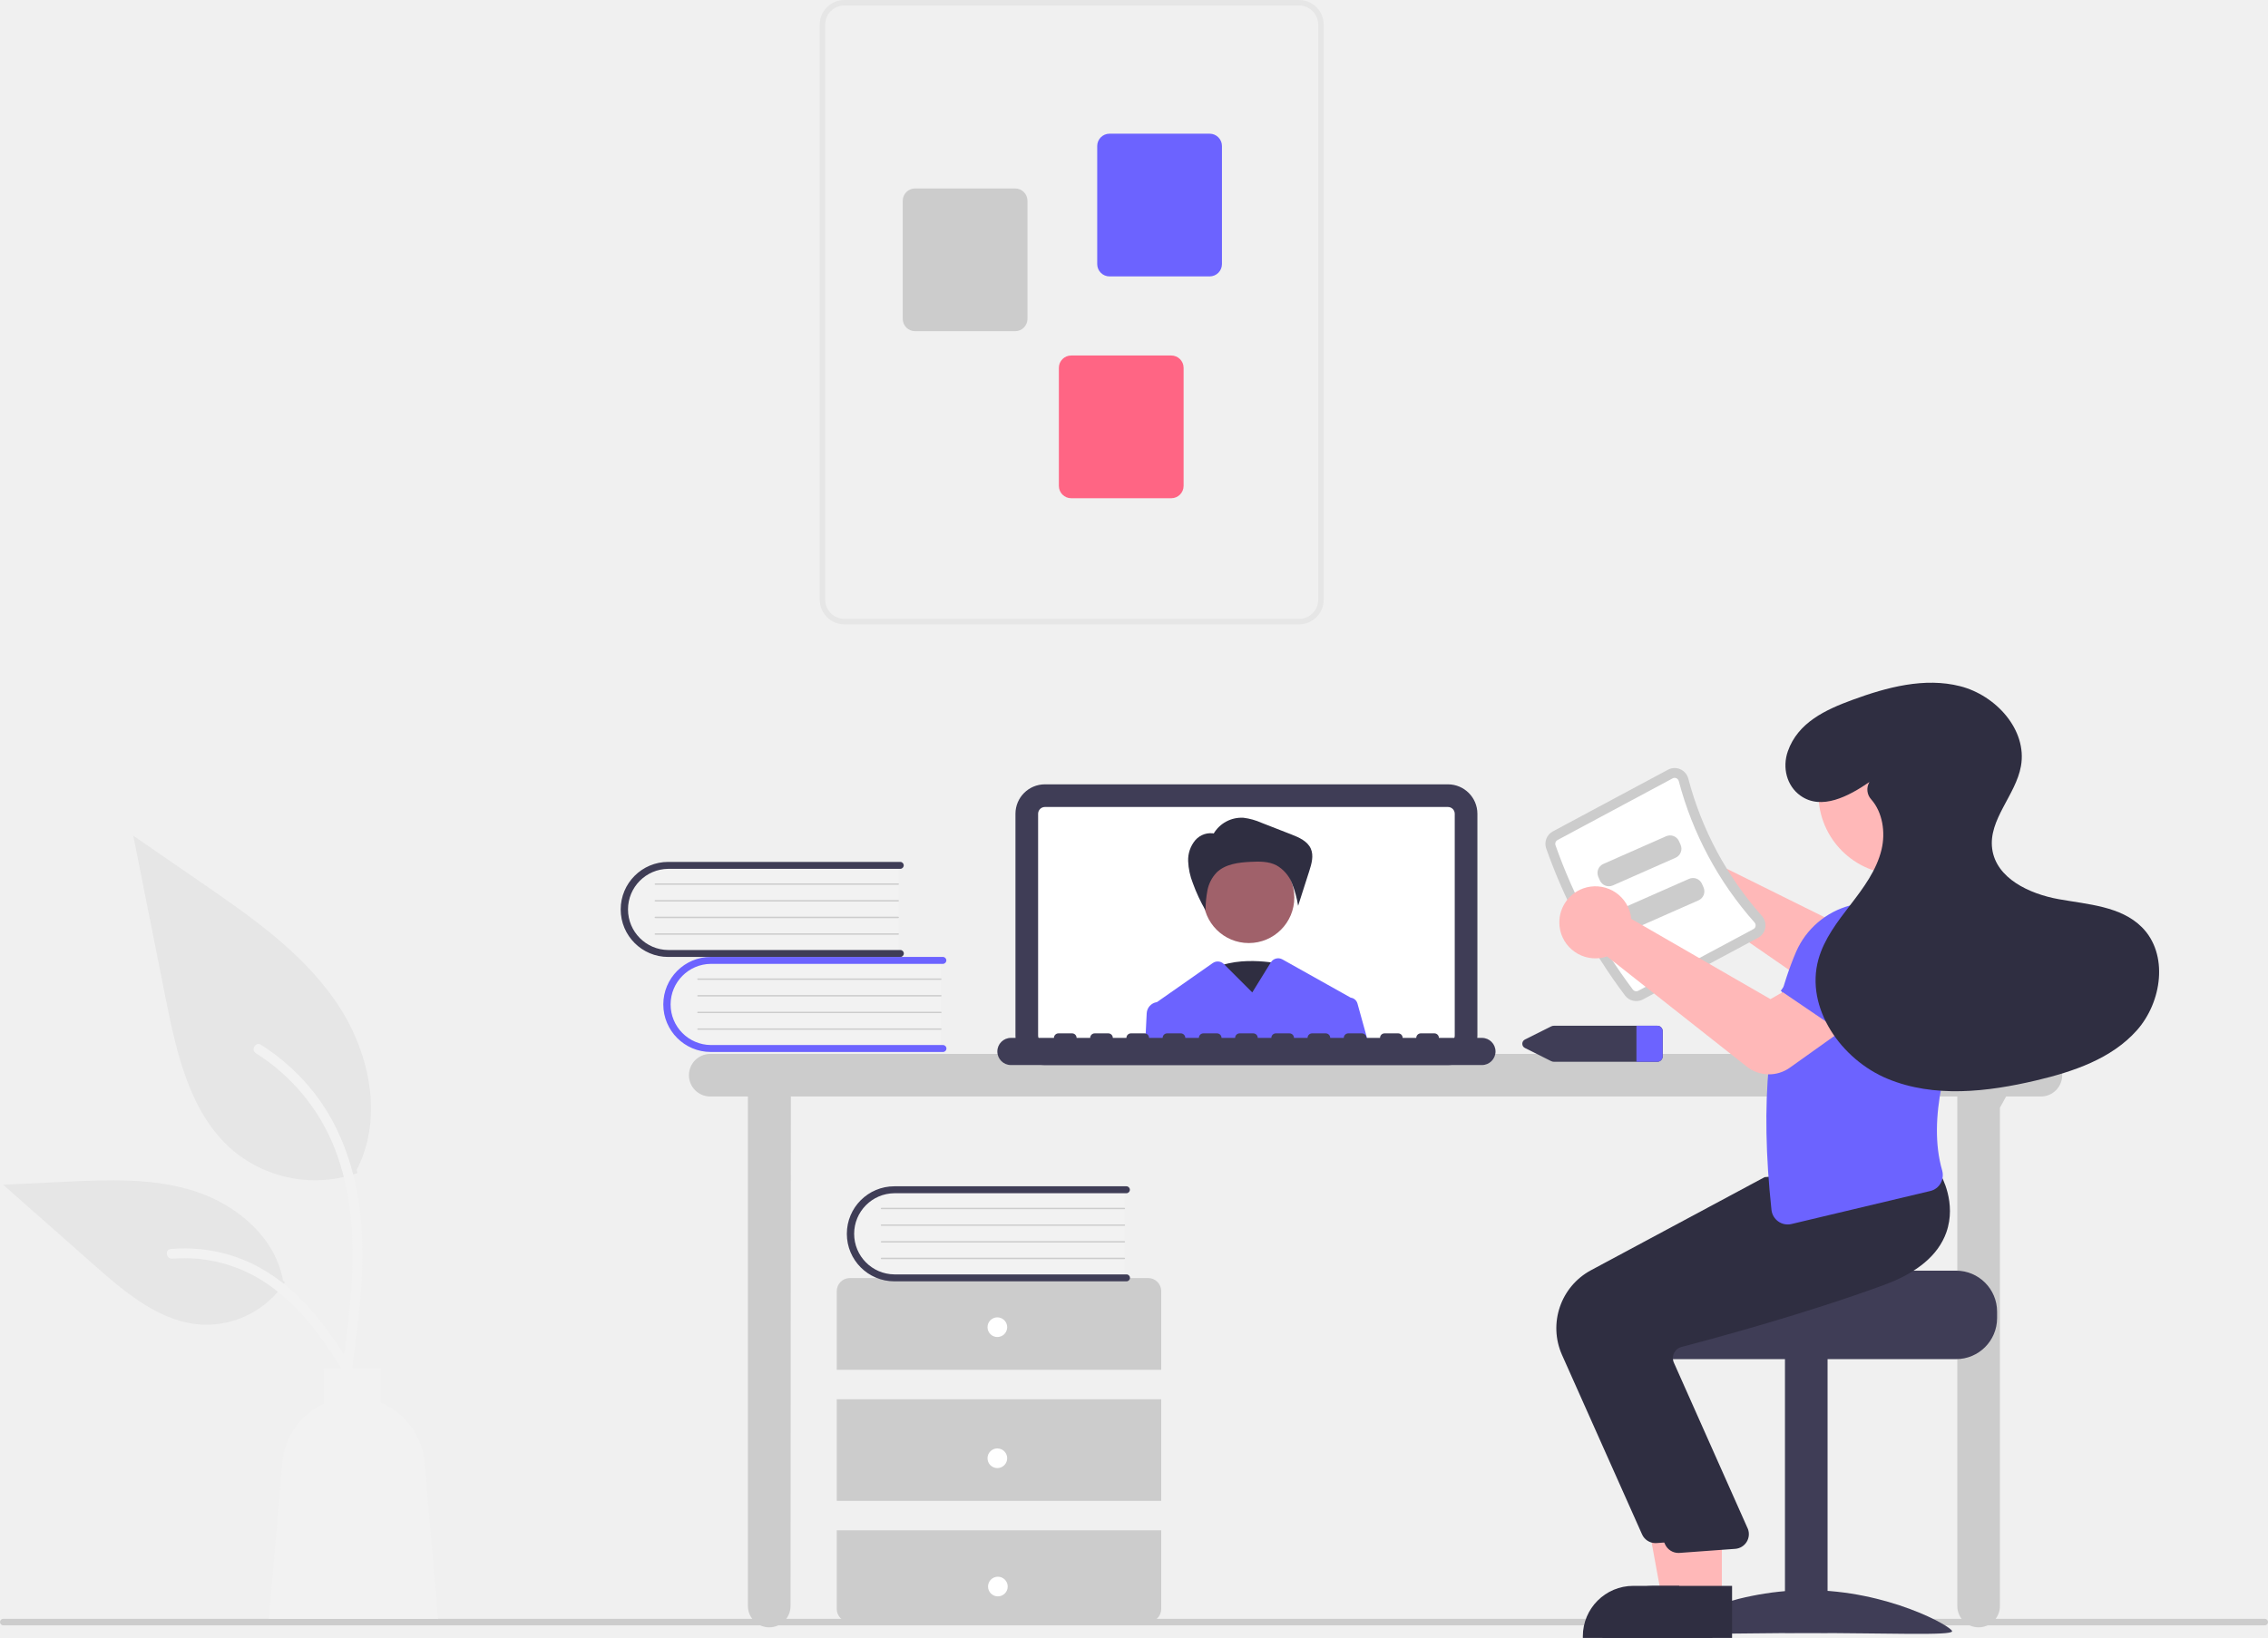
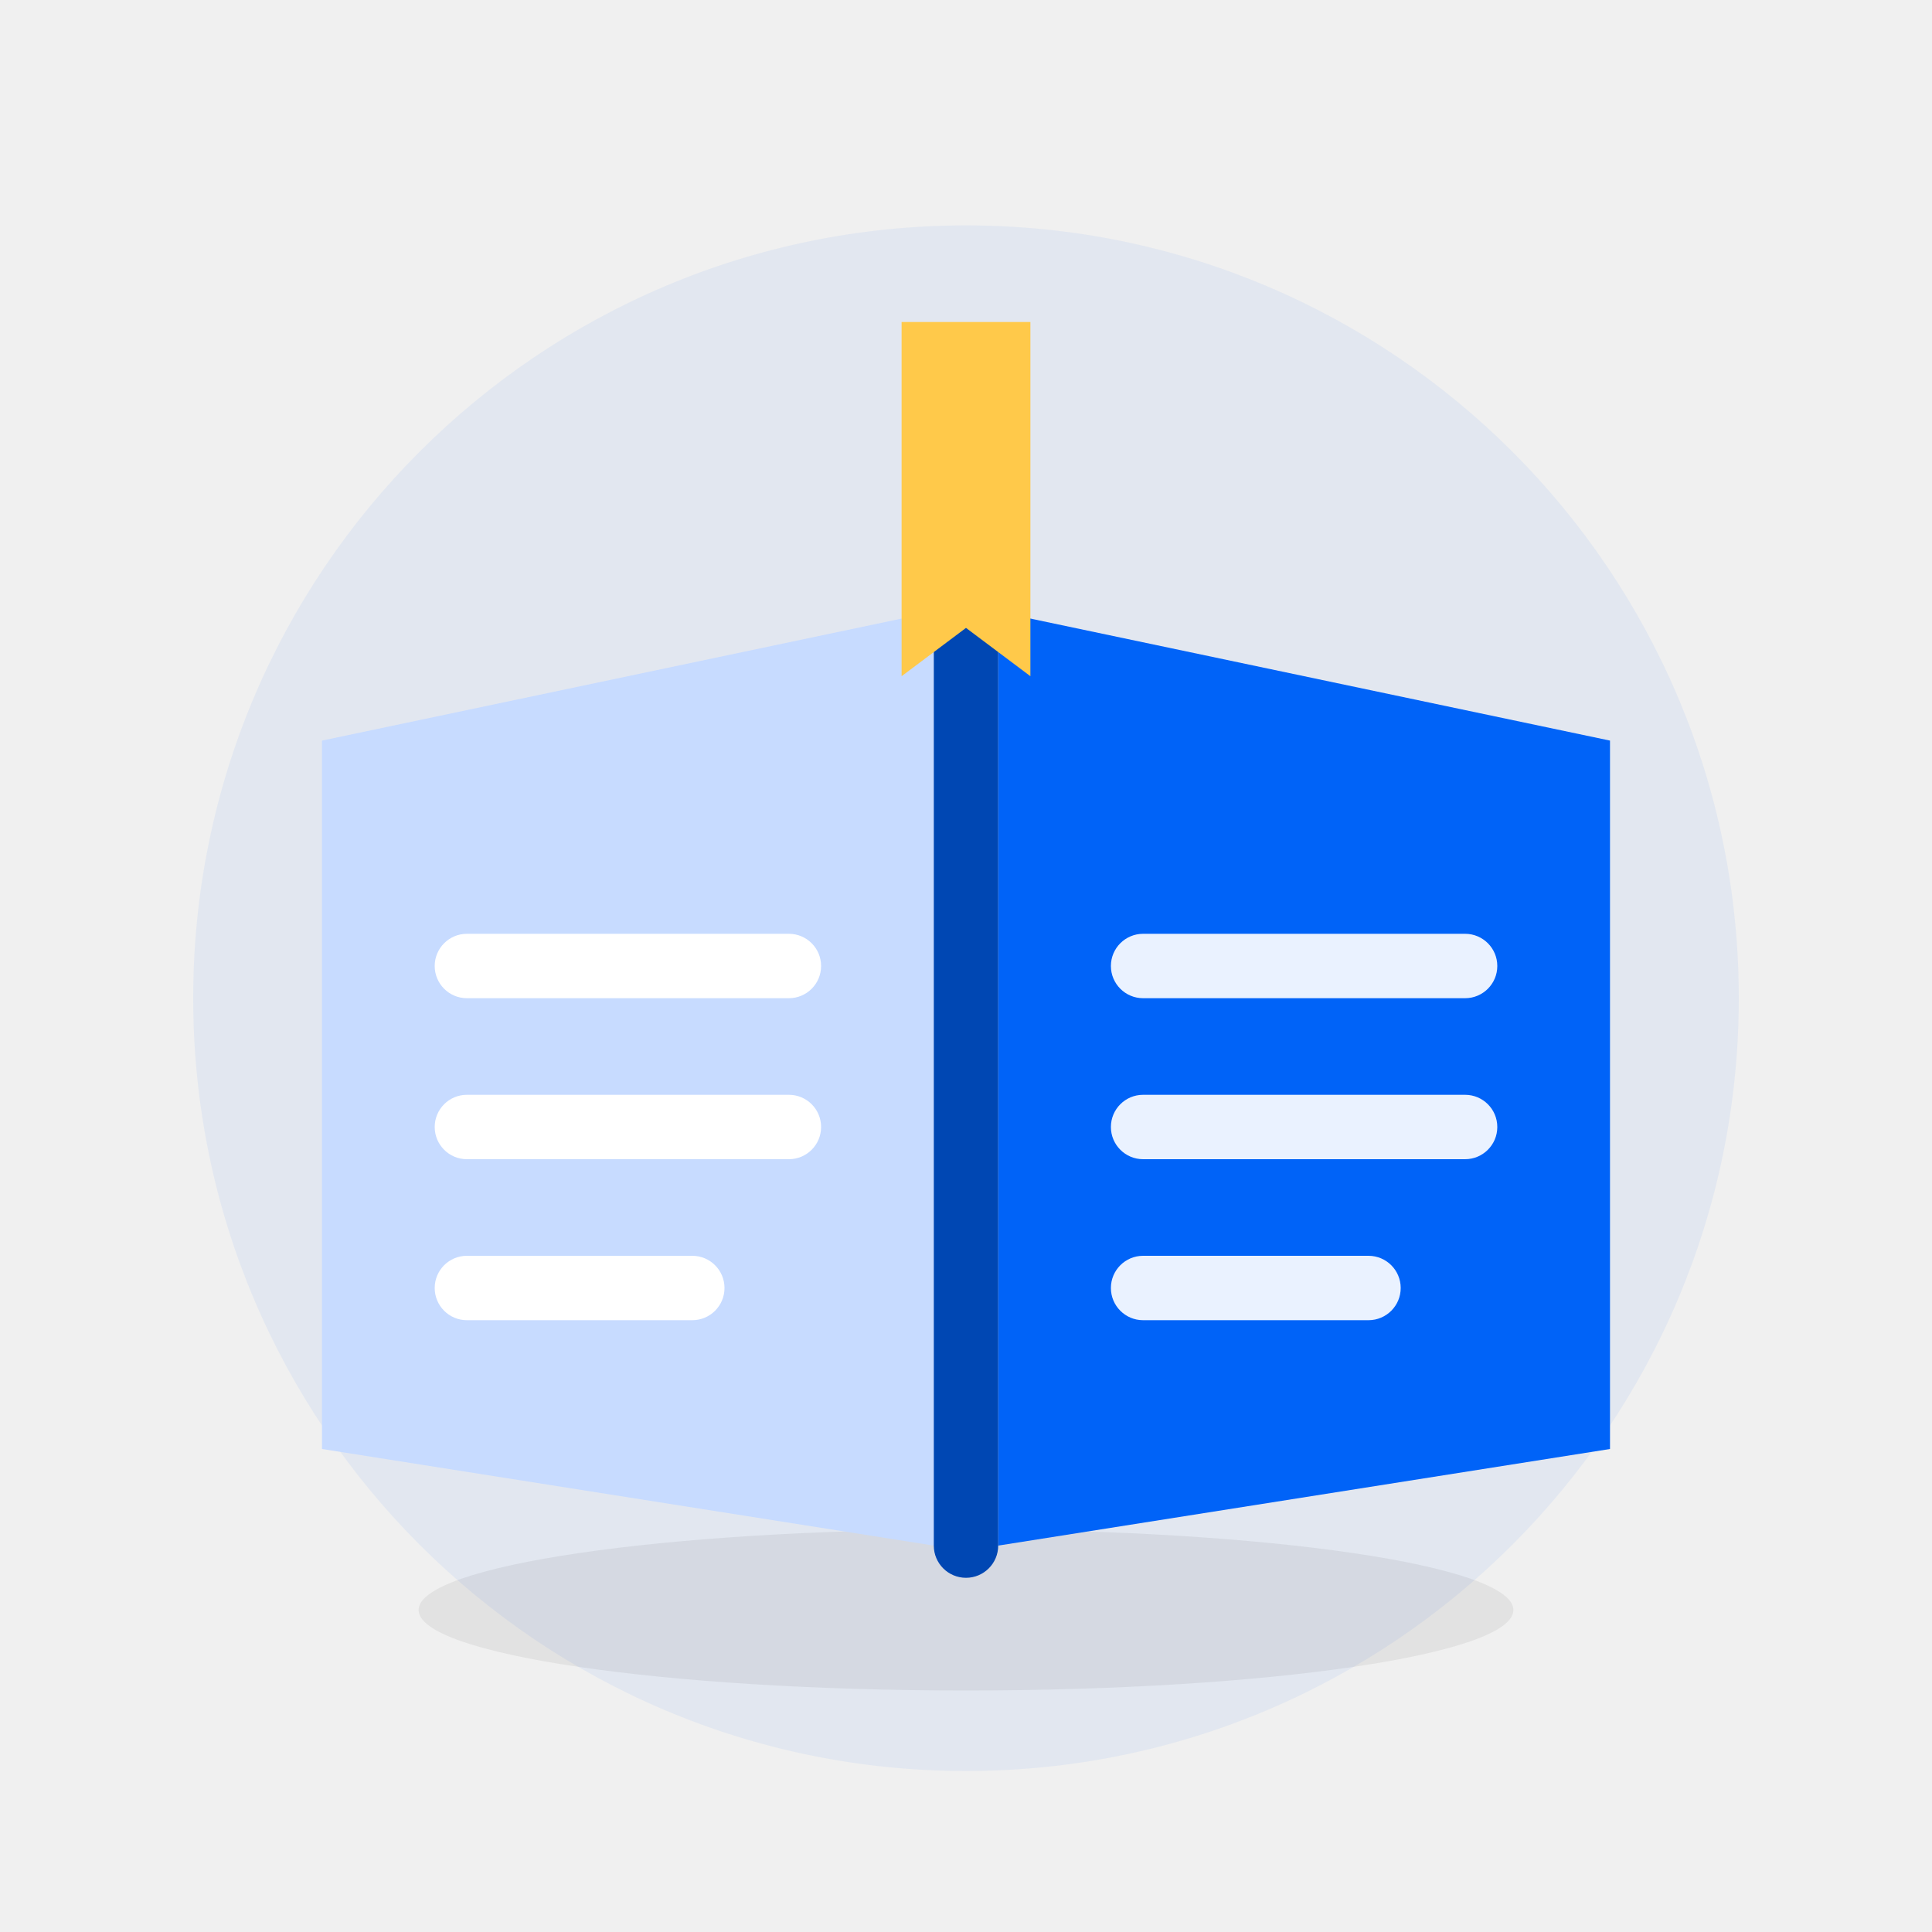
- <svg xmlns="http://www.w3.org/2000/svg" id="b05a6369-67c7-4001-9b85-a83fbbd225d4" data-name="Layer 1" width="692" height="499.877" viewBox="0 0 692 499.877">
-   <path d="M945,696.105H255a1,1,0,0,1,0-2H945a1,1,0,0,1,0,2Z" transform="translate(-254 -200.0616)" fill="#ccc" />
-   <path d="M876.704,521.703h-406a6.5,6.5,0,1,0,0,13h11.5v155.5a6.5,6.5,0,0,0,13,0l.099-155.5H851.204v155.5a6.5,6.5,0,0,0,13,0V538.13l1.891-3.427h10.609a6.5,6.5,0,1,0,0-13Z" transform="translate(-254 -200.0616)" fill="#ccc" />
-   <path d="M695.794,525.105H572.812a8.992,8.992,0,0,1-8.982-8.982V448.414a8.992,8.992,0,0,1,8.982-8.982H695.794a8.992,8.992,0,0,1,8.982,8.982v67.709A8.992,8.992,0,0,1,695.794,525.105Z" transform="translate(-254 -200.0616)" fill="#3f3d56" />
-   <path d="M695.793,446.345H572.813a2.074,2.074,0,0,0-2.07,2.07v67.71a2.074,2.074,0,0,0,2.07,2.07H695.793a2.074,2.074,0,0,0,2.07-2.07v-67.71A2.074,2.074,0,0,0,695.793,446.345Z" transform="translate(-254 -200.0616)" fill="#fff" />
-   <path d="M644.792,494.283s-14.722-3.392-22.82,2.827,10.306,20.355,10.306,20.355Z" transform="translate(-254 -200.0616)" fill="#2f2e41" />
-   <circle cx="381.024" cy="273.924" r="13.887" fill="#a0616a" />
-   <path d="M624.286,454.492a9.898,9.898,0,0,1,9.126-4.856,19.397,19.397,0,0,1,5.515,1.544l9.078,3.541c2.349.916,4.922,2.039,5.941,4.345.946,2.141.24,4.613-.474,6.841l-3.397,10.593a32.246,32.246,0,0,0-1.925-6.998,10.835,10.835,0,0,0-4.704-5.364c-2.358-1.21-5.137-1.185-7.785-1.057-3.749.18-7.826.657-10.489,3.302a10.895,10.895,0,0,0-2.765,5.399,32.5,32.5,0,0,0-.58,6.112,50.669,50.669,0,0,1-3.869-8.295,20.525,20.525,0,0,1-1.438-6.715,9.444,9.444,0,0,1,2.165-6.387,6.195,6.195,0,0,1,6.231-1.961Z" transform="translate(-254 -200.0616)" fill="#2f2e41" />
-   <path d="M668.183,506.325a2.472,2.472,0,0,0-2.07-1.79.86.86,0,0,0-.1-.06L645.282,492.856a2.637,2.637,0,0,0-3.528.908l-5.67,9.18-8.54-8.54-.136-.136a2.636,2.636,0,0,0-3.376-.295l-17.038,11.931c-.03,0-.06.01-.09.01a3.633,3.633,0,0,0-3.03,3.39l-.44,8.89h68.04Z" transform="translate(-254 -200.0616)" fill="#6c63ff" />
-   <path d="M706.158,516.814H693.03a1.382,1.382,0,0,0-1.382-1.382h-4.145a1.382,1.382,0,0,0-1.382,1.382h-4.145a1.382,1.382,0,0,0-1.382-1.382H676.449a1.382,1.382,0,0,0-1.382,1.382h-4.145a1.382,1.382,0,0,0-1.382-1.382h-4.145a1.382,1.382,0,0,0-1.382,1.382h-4.145A1.382,1.382,0,0,0,658.485,515.432h-4.145a1.382,1.382,0,0,0-1.382,1.382h-4.145a1.382,1.382,0,0,0-1.382-1.382H643.285a1.382,1.382,0,0,0-1.382,1.382H637.758a1.382,1.382,0,0,0-1.382-1.382h-4.145a1.382,1.382,0,0,0-1.382,1.382h-4.145a1.382,1.382,0,0,0-1.382-1.382h-4.145a1.382,1.382,0,0,0-1.382,1.382H615.649a1.382,1.382,0,0,0-1.382-1.382h-4.145a1.382,1.382,0,0,0-1.382,1.382h-4.145a1.382,1.382,0,0,0-1.382-1.382h-4.145a1.382,1.382,0,0,0-1.382,1.382h-4.145a1.382,1.382,0,0,0-1.382-1.382h-4.145a1.382,1.382,0,0,0-1.382,1.382H582.485a1.382,1.382,0,0,0-1.382-1.382H576.958a1.382,1.382,0,0,0-1.382,1.382H562.449a4.145,4.145,0,0,0,0,8.291H706.158a4.145,4.145,0,0,0,0-8.291Z" transform="translate(-254 -200.0616)" fill="#3f3d56" />
-   <path d="M541.079,492.74v27.526H472.117a13.771,13.771,0,1,1,0-27.526Z" transform="translate(-254 -200.0616)" fill="#f2f2f2" />
-   <path d="M542.773,520.054a1.059,1.059,0,0,1-1.059,1.059h-70.826a14.504,14.504,0,1,1,0-29.008h70.826a1.059,1.059,0,0,1,0,2.117h-70.826a12.387,12.387,0,0,0,0,24.773h70.826A1.059,1.059,0,0,1,542.773,520.054Z" transform="translate(-254 -200.0616)" fill="#6c63ff" />
-   <path d="M541.079,499.092H466.971a.212.212,0,1,1,0-.423h74.108a.212.212,0,0,1,0,.423Z" transform="translate(-254 -200.0616)" fill="#ccc" />
-   <path d="M541.079,504.174H466.971a.212.212,0,1,1,0-.423h74.108a.212.212,0,0,1,0,.423Z" transform="translate(-254 -200.0616)" fill="#ccc" />
-   <path d="M541.079,509.255H466.971a.212.212,0,1,1,0-.423h74.108a.212.212,0,0,1,0,.423Z" transform="translate(-254 -200.0616)" fill="#ccc" />
-   <path d="M541.079,514.337H466.971a.212.212,0,1,1,0-.423h74.108a.212.212,0,0,1,0,.423Z" transform="translate(-254 -200.0616)" fill="#ccc" />
-   <path d="M528.079,463.74v27.526H459.117a13.771,13.771,0,1,1,0-27.526Z" transform="translate(-254 -200.0616)" fill="#f2f2f2" />
-   <path d="M529.773,491.054a1.059,1.059,0,0,1-1.059,1.059h-70.826a14.504,14.504,0,1,1,0-29.008h70.826a1.059,1.059,0,0,1,0,2.117h-70.826a12.387,12.387,0,0,0,0,24.773h70.826A1.059,1.059,0,0,1,529.773,491.054Z" transform="translate(-254 -200.0616)" fill="#3f3d56" />
-   <path d="M528.079,470.092H453.971a.212.212,0,1,1,0-.423h74.108a.212.212,0,0,1,0,.423Z" transform="translate(-254 -200.0616)" fill="#ccc" />
-   <path d="M528.079,475.174H453.971a.212.212,0,1,1,0-.423h74.108a.212.212,0,0,1,0,.423Z" transform="translate(-254 -200.0616)" fill="#ccc" />
-   <path d="M528.079,480.255H453.971a.212.212,0,1,1,0-.423h74.108a.212.212,0,0,1,0,.423Z" transform="translate(-254 -200.0616)" fill="#ccc" />
-   <path d="M528.079,485.337H453.971a.212.212,0,1,1,0-.423h74.108a.212.212,0,0,1,0,.423Z" transform="translate(-254 -200.0616)" fill="#ccc" />
-   <path d="M608.303,618.105v-24a4,4,0,0,0-4-4h-91a4,4,0,0,0-4,4v24Z" transform="translate(-254 -200.0616)" fill="#ccc" />
-   <rect x="255.303" y="427.043" width="99" height="31" fill="#ccc" />
-   <path d="M509.303,667.105v24a4,4,0,0,0,4,4h91a4,4,0,0,0,4-4v-24Z" transform="translate(-254 -200.0616)" fill="#ccc" />
-   <circle cx="304.303" cy="405.043" r="3" fill="#fff" />
-   <circle cx="304.303" cy="445.043" r="3" fill="#fff" />
-   <circle cx="304.464" cy="484.196" r="3" fill="#fff" />
-   <path d="M597.079,562.74v27.526H528.117a13.771,13.771,0,1,1,0-27.526Z" transform="translate(-254 -200.0616)" fill="#f2f2f2" />
-   <path d="M598.773,590.054a1.059,1.059,0,0,1-1.059,1.059h-70.826a14.504,14.504,0,1,1,0-29.008h70.826a1.059,1.059,0,0,1,0,2.117h-70.826a12.387,12.387,0,0,0,0,24.773h70.826A1.059,1.059,0,0,1,598.773,590.054Z" transform="translate(-254 -200.0616)" fill="#3f3d56" />
-   <path d="M597.079,569.092H522.971a.212.212,0,1,1,0-.423h74.108a.212.212,0,0,1,0,.423Z" transform="translate(-254 -200.0616)" fill="#ccc" />
-   <path d="M597.079,574.174H522.971a.212.212,0,1,1,0-.423h74.108a.212.212,0,0,1,0,.423Z" transform="translate(-254 -200.0616)" fill="#ccc" />
-   <path d="M597.079,579.255H522.971a.212.212,0,1,1,0-.423h74.108a.212.212,0,0,1,0,.423Z" transform="translate(-254 -200.0616)" fill="#ccc" />
-   <path d="M597.079,584.337H522.971a.212.212,0,1,1,0-.423h74.108a.212.212,0,0,1,0,.423Z" transform="translate(-254 -200.0616)" fill="#ccc" />
-   <path d="M504.11,383.083v-175.5a7.53,7.53,0,0,1,7.521-7.521H650.36a7.53,7.53,0,0,1,7.521,7.521v175.5a7.53,7.53,0,0,1-7.521,7.521H511.632A7.53,7.53,0,0,1,504.11,383.083Zm7.521-181.35a5.857,5.857,0,0,0-5.85,5.85v175.5a5.857,5.857,0,0,0,5.85,5.85H650.36a5.857,5.857,0,0,0,5.85-5.85v-175.5a5.857,5.857,0,0,0-5.85-5.85Z" transform="translate(-254 -200.0616)" fill="#e6e6e6" />
-   <path d="M588.775,280.659V244.624a3.765,3.765,0,0,1,3.761-3.761h30.537a3.765,3.765,0,0,1,3.761,3.761v36.036a3.765,3.765,0,0,1-3.761,3.761h-30.537A3.765,3.765,0,0,1,588.775,280.659Z" transform="translate(-254 -200.0616)" fill="#6c63ff" />
-   <path d="M529.44,297.374V261.338a3.765,3.765,0,0,1,3.761-3.761h30.537a3.765,3.765,0,0,1,3.761,3.761v36.036a3.765,3.765,0,0,1-3.761,3.761h-30.537A3.765,3.765,0,0,1,529.44,297.374Z" transform="translate(-254 -200.0616)" fill="#ccc" />
-   <path d="M577.075,348.352V312.317a3.765,3.765,0,0,1,3.761-3.761h30.537a3.765,3.765,0,0,1,3.761,3.761v36.036a3.765,3.765,0,0,1-3.761,3.761h-30.537A3.765,3.765,0,0,1,577.075,348.352Z" transform="translate(-254 -200.0616)" fill="#ff6584" />
-   <path d="M759.563,513.105H728.143a1.941,1.941,0,0,0-.86.2l-7.93,3.97a1.445,1.445,0,0,0,0,2.66l7.93,3.97a1.941,1.941,0,0,0,.86.2h31.42a1.649,1.649,0,0,0,1.74-1.53v-7.94A1.649,1.649,0,0,0,759.563,513.105Z" transform="translate(-254 -200.0616)" fill="#3f3d56" />
-   <path d="M761.303,514.635v7.94a1.649,1.649,0,0,1-1.74,1.53h-6.26v-11h6.26A1.649,1.649,0,0,1,761.303,514.635Z" transform="translate(-254 -200.0616)" fill="#6c63ff" />
-   <path d="M759.327,453.705a11.003,11.003,0,0,1,14.89,6.915,10.588,10.588,0,0,1,.32,1.435l43.938,21.788,10.168-6.739,12.652,14.565L825.769,504.279a11.149,11.149,0,0,1-13.301.513l-44.579-30.828a10.511,10.511,0,0,1-1.015.37,11.003,11.003,0,0,1-14.01-8.561,10.708,10.708,0,0,1-.163-1.34A11.036,11.036,0,0,1,759.327,453.705Z" transform="translate(-254 -200.0616)" fill="#ffb8b8" />
-   <path d="M850.841,587.853H802.831c0,1.38-49.48,2.5-49.48,2.5a12.86,12.86,0,0,0-2.11,2,12.41,12.41,0,0,0-2.9,8v2a12.505,12.505,0,0,0,12.5,12.5h90a12.511,12.511,0,0,0,12.5-12.5v-2A12.517,12.517,0,0,0,850.841,587.853Z" transform="translate(-254 -200.0616)" fill="#3f3d56" />
-   <rect x="798.617" y="614.357" width="13" height="84" transform="translate(1356.235 1112.652) rotate(-180)" fill="#3f3d56" />
-   <path d="M761.617,697.9c0,1.405,19.699.543,44,.543s44,.861,44-.543-19.699-12.543-44-12.543S761.617,696.495,761.617,697.9Z" transform="translate(-254 -200.0616)" fill="#3f3d56" />
-   <polygon points="519.353 487.993 507.094 487.992 501.261 456.195 519.355 456.196 519.353 487.993" fill="#ffb8b8" />
-   <path d="M776.48,699.938l-39.531-.001v-.5a15.386,15.386,0,0,1,15.386-15.386h.001l24.144.001Z" transform="translate(-254 -200.0616)" fill="#2f2e41" />
-   <path d="M755.017,668.337,730.576,613.529a20.086,20.086,0,0,1,8.819-25.784l53.013-28.428,24.191-2.058,22.315-2.028.161.272c.206.348,5.004,8.635,1.76,17.722-2.46,6.893-8.859,12.276-19.019,16.002-23.714,8.695-51.109,16.127-61.786,18.918a3.451,3.451,0,0,0-2.211,1.76,3.498,3.498,0,0,0-.196,2.799l22.707,51.015a4.5,4.5,0,0,1-3.809,6.029L759.553,670.983q-.216.021-.43.021A4.497,4.497,0,0,1,755.017,668.337Z" transform="translate(-254 -200.0616)" fill="#2f2e41" />
-   <polygon points="525.353 487.993 513.094 487.992 507.261 456.195 525.355 456.196 525.353 487.993" fill="#ffb8b8" />
-   <path d="M782.48,699.938l-39.531-.001v-.5a15.386,15.386,0,0,1,15.386-15.386h.001l24.144.001Z" transform="translate(-254 -200.0616)" fill="#2f2e41" />
-   <path d="M762.017,671.337,737.576,616.529a20.086,20.086,0,0,1,8.819-25.784l53.013-28.428,24.191-2.058,22.315-2.028.161.272c.206.348,5.004,8.635,1.76,17.722-2.46,6.893-8.859,12.276-19.019,16.002-23.714,8.695-51.109,16.127-61.786,18.918a3.451,3.451,0,0,0-2.211,1.76,3.498,3.498,0,0,0-.196,2.799l22.707,51.015a4.5,4.5,0,0,1-3.809,6.029L766.553,673.983q-.216.021-.43.021A4.497,4.497,0,0,1,762.017,671.337Z" transform="translate(-254 -200.0616)" fill="#2f2e41" />
-   <path d="M749.835,503.906a167.506,167.506,0,0,1-24.075-44.932,4.303,4.303,0,0,1,2.032-5.179l35.145-18.832a4.247,4.247,0,0,1,3.726-.151,4.319,4.319,0,0,1,2.461,2.884,102.328,102.328,0,0,0,22.446,41.891,4.318,4.318,0,0,1,1.038,3.647,4.247,4.247,0,0,1-2.189,3.018L755.272,505.083A4.303,4.303,0,0,1,749.835,503.906Z" transform="translate(-254 -200.0616)" fill="#ccc" />
-   <path d="M752.233,502.104a1.299,1.299,0,0,0,1.622.335l35.146-18.832a1.246,1.246,0,0,0,.653-.897,1.318,1.318,0,0,0-.325-1.128,105.34,105.34,0,0,1-23.107-43.125,1.319,1.319,0,0,0-.758-.895,1.247,1.247,0,0,0-1.11.046L729.208,456.439a1.298,1.298,0,0,0-.62,1.537,164.507,164.507,0,0,0,23.645,44.127Z" transform="translate(-254 -200.0616)" fill="#fff" />
-   <path d="M866.593,498.883l-27.525,10.459-6.72-18.667a11.168,11.168,0,0,1,5.002-13.499l0,0a11.168,11.168,0,0,1,14.262,2.784Z" transform="translate(-254 -200.0616)" fill="#6c63ff" />
-   <path d="M796.583,572.843a4.999,4.999,0,0,1-2.083-3.549c-3.525-32.91-1.07-58.664,7.506-78.735a24.992,24.992,0,0,1,16.567-14.18l22.25-1.123.115.056A26.005,26.005,0,0,1,855.156,502.9c-7.156,18.863-13.148,38.503-8.579,54.346a5.122,5.122,0,0,1-.484,3.983,4.884,4.884,0,0,1-3.116,2.309L800.599,573.62a4.964,4.964,0,0,1-4.017-.777Z" transform="translate(-254 -200.0616)" fill="#6c63ff" />
-   <circle cx="579.396" cy="242.323" r="24.561" fill="#ffb8b8" />
-   <path d="M765.243,461.838l-19.142,8.45a3.003,3.003,0,0,1-3.956-1.533l-.473-1.073a3.003,3.003,0,0,1,1.533-3.956l19.142-8.45a3.003,3.003,0,0,1,3.956,1.533l.473,1.073A3.003,3.003,0,0,1,765.243,461.838Z" transform="translate(-254 -200.0616)" fill="#ccc" />
-   <path d="M772.243,474.838l-19.142,8.45a3.003,3.003,0,0,1-3.956-1.533l-.473-1.073a3.003,3.003,0,0,1,1.533-3.956l19.142-8.45a3.003,3.003,0,0,1,3.956,1.533l.473,1.073A3.003,3.003,0,0,1,772.243,474.838Z" transform="translate(-254 -200.0616)" fill="#ccc" />
-   <path d="M787.005,525.615l-42.674-33.666a10.517,10.517,0,0,1-1.036.306,11.027,11.027,0,0,1-8.818-1.691,10.913,10.913,0,0,1-4.626-7.733,11.023,11.023,0,0,1,7.209-11.638,11.004,11.004,0,0,1,14.426,7.837,10.571,10.571,0,0,1,.229,1.452L794.196,504.989l10.572-6.086,11.711,15.332-16.414,11.699a10.942,10.942,0,0,1-13.06-.318Z" transform="translate(-254 -200.0616)" fill="#ffb8b8" />
-   <path d="M821.686,519.009l-24.349-16.557,11.443-16.207a11.168,11.168,0,0,1,13.929-3.64l0,0a11.168,11.168,0,0,1,5.894,13.283Z" transform="translate(-254 -200.0616)" fill="#6c63ff" />
-   <path d="M824.391,438.727c-6.313,4.321-14.601,8.762-21.049,4.161-4.234-3.021-5.567-8.615-3.851-13.525,3.087-8.829,11.569-12.715,19.681-15.695,10.544-3.873,22.026-6.954,32.911-4.181s20.506,13.313,18.541,24.373c-1.58,8.894-9.97,16.295-8.779,25.25,1.199,9.012,11.334,13.756,20.281,15.367s18.96,2.128,25.391,8.555c8.203,8.199,6.155,22.853-1.564,31.51s-19.367,12.58-30.654,15.248c-14.955,3.534-31.129,5.392-45.332-.474s-25.256-21.654-21.141-36.46c1.738-6.254,5.832-11.539,9.789-16.685s7.963-10.526,9.472-16.839c1.258-5.261.327-11.369-3.162-15.315a4.437,4.437,0,0,1-.594-5.186Z" transform="translate(-254 -200.0616)" fill="#2f2e41" />
-   <path d="M363.072,558.06a39.063,39.063,0,0,1-37.721-6.645c-13.212-11.089-17.354-29.359-20.725-46.275q-4.985-25.018-9.969-50.036l20.872,14.371c15.01,10.335,30.357,21.001,40.75,35.971s14.929,35.405,6.579,51.603" transform="translate(-254 -200.0616)" fill="#e6e6e6" />
-   <path d="M361.288,618.639c2.112-15.387,4.285-30.973,2.803-46.525-1.316-13.812-5.53-27.303-14.109-38.364A63.82,63.82,0,0,0,333.608,518.912c-1.637-1.034-3.144,1.561-1.514,2.59A60.672,60.672,0,0,1,356.093,550.459c5.225,13.289,6.064,27.776,5.164,41.893-.544,8.537-1.698,17.019-2.861,25.489a1.554,1.554,0,0,0,1.048,1.845,1.509,1.509,0,0,0,1.845-1.048Z" transform="translate(-254 -200.0616)" fill="#f2f2f2" />
-   <path d="M340.941,591.41a28.755,28.755,0,0,1-25.055,12.931c-12.683-.602-23.257-9.454-32.775-17.858l-28.153-24.857,18.633-.892c13.4-.641,27.145-1.239,39.908,2.893s24.533,14.077,26.867,27.287" transform="translate(-254 -200.0616)" fill="#e6e6e6" />
-   <path d="M367.258,627.484c-10.168-17.991-21.961-37.986-43.035-44.377a48.022,48.022,0,0,0-18.101-1.869c-1.922.166-1.442,3.128.476,2.963a44.614,44.614,0,0,1,28.886,7.642c8.145,5.544,14.487,13.252,19.854,21.425,3.288,5.007,6.233,10.226,9.178,15.438.941,1.666,3.693.463,2.74-1.222Z" transform="translate(-254 -200.0616)" fill="#f2f2f2" />
-   <path d="M383.55,646.421A21.774,21.774,0,0,0,370.207,628.184v-10.401H352.762v10.729a21.763,21.763,0,0,0-12.616,17.909l-4.102,47.684h51.608Z" transform="translate(-254 -200.0616)" fill="#f2f2f2" />
+ <svg xmlns="http://www.w3.org/2000/svg" width="120" height="120" viewBox="0 0 120 120" fill="none">
+   <circle cx="60" cy="62" r="48" fill="#0063f80f" />
+   <ellipse cx="60" cy="100" rx="34" ry="5" fill="rgba(0,0,0,0.06)" />
+   <path d="M58 38 L20 46 L20 90 L58 96 Z" fill="#C7DBFF" />
+   <rect x="27" y="58" width="24" height="4" rx="2" fill="#FFFFFF" />
+   <rect x="27" y="68" width="24" height="4" rx="2" fill="#FFFFFF" />
+   <rect x="27" y="78" width="18" height="4" rx="2" fill="#FFFFFF" />
+   <path d="M62 38 L100 46 L100 90 L62 96 Z" fill="#0063f8" />
+   <rect x="69" y="58" width="24" height="4" rx="2" fill="#EAF2FF" />
+   <rect x="69" y="68" width="24" height="4" rx="2" fill="#EAF2FF" />
+   <rect x="69" y="78" width="18" height="4" rx="2" fill="#EAF2FF" />
+   <rect x="58" y="36" width="4" height="62" rx="2" fill="#0047B3" />
+   <path d="M56 20h8v22l-4-3-4 3z" fill="#FFC94A" />
</svg>
